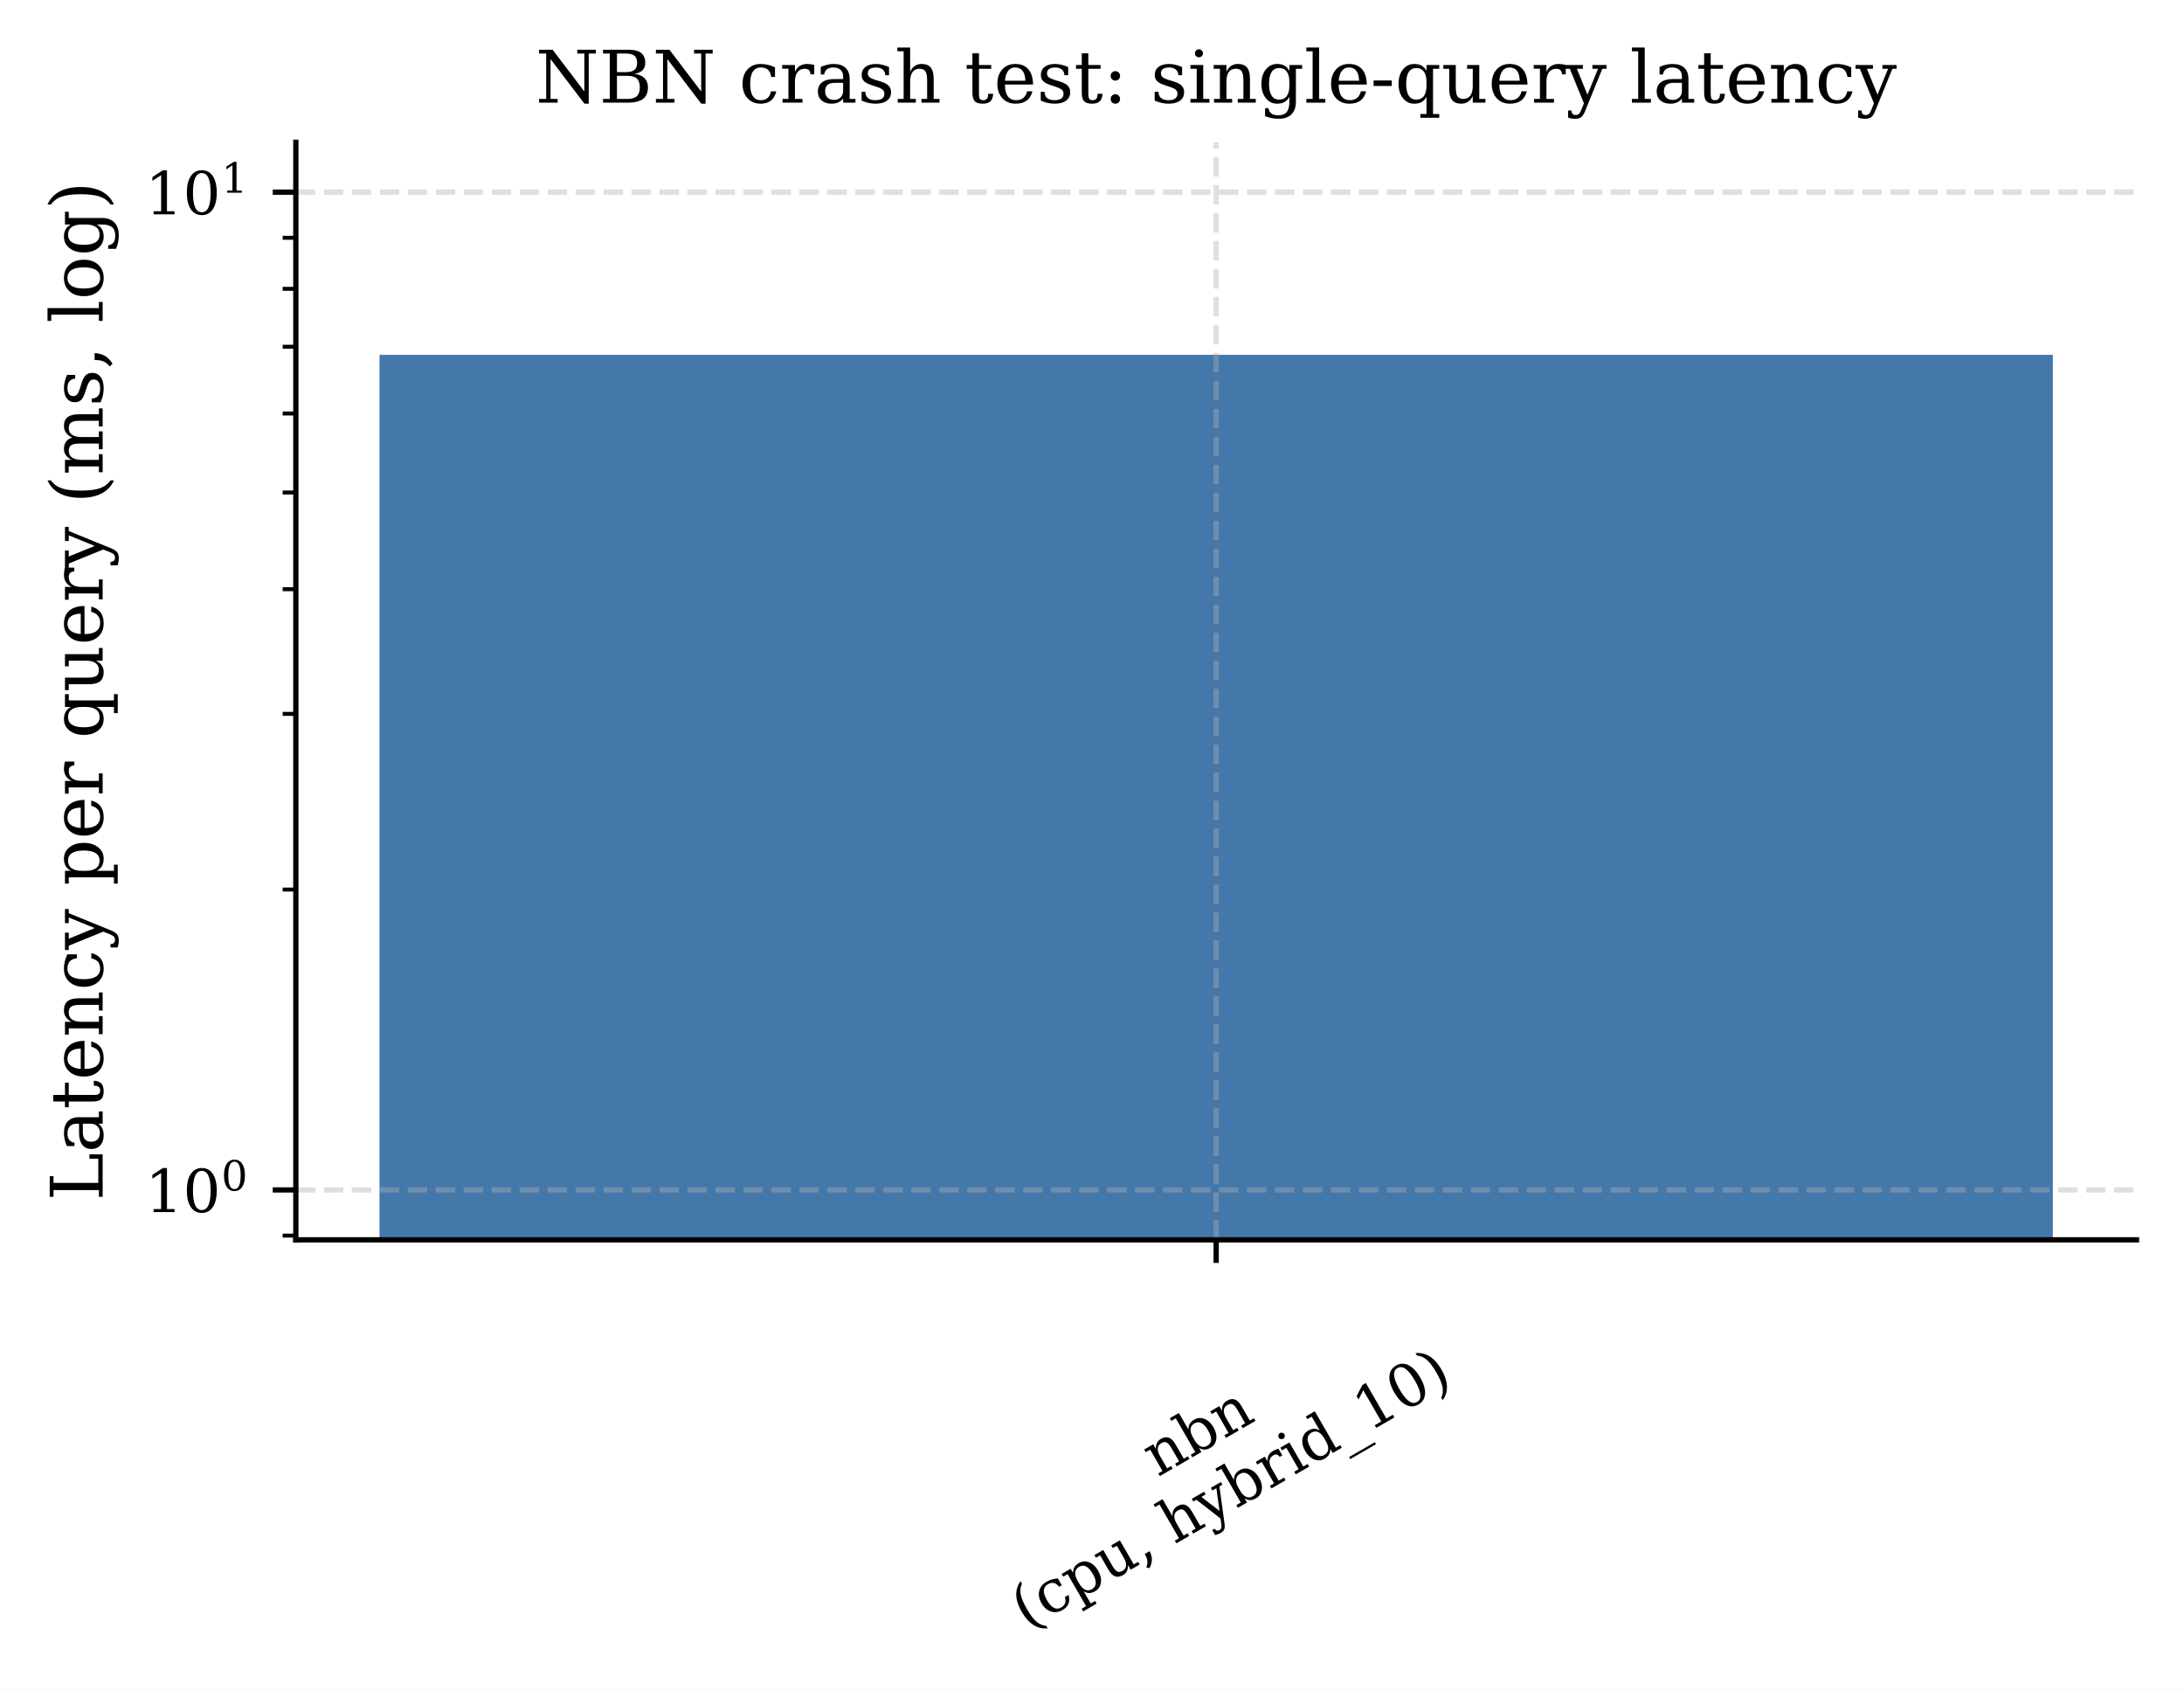
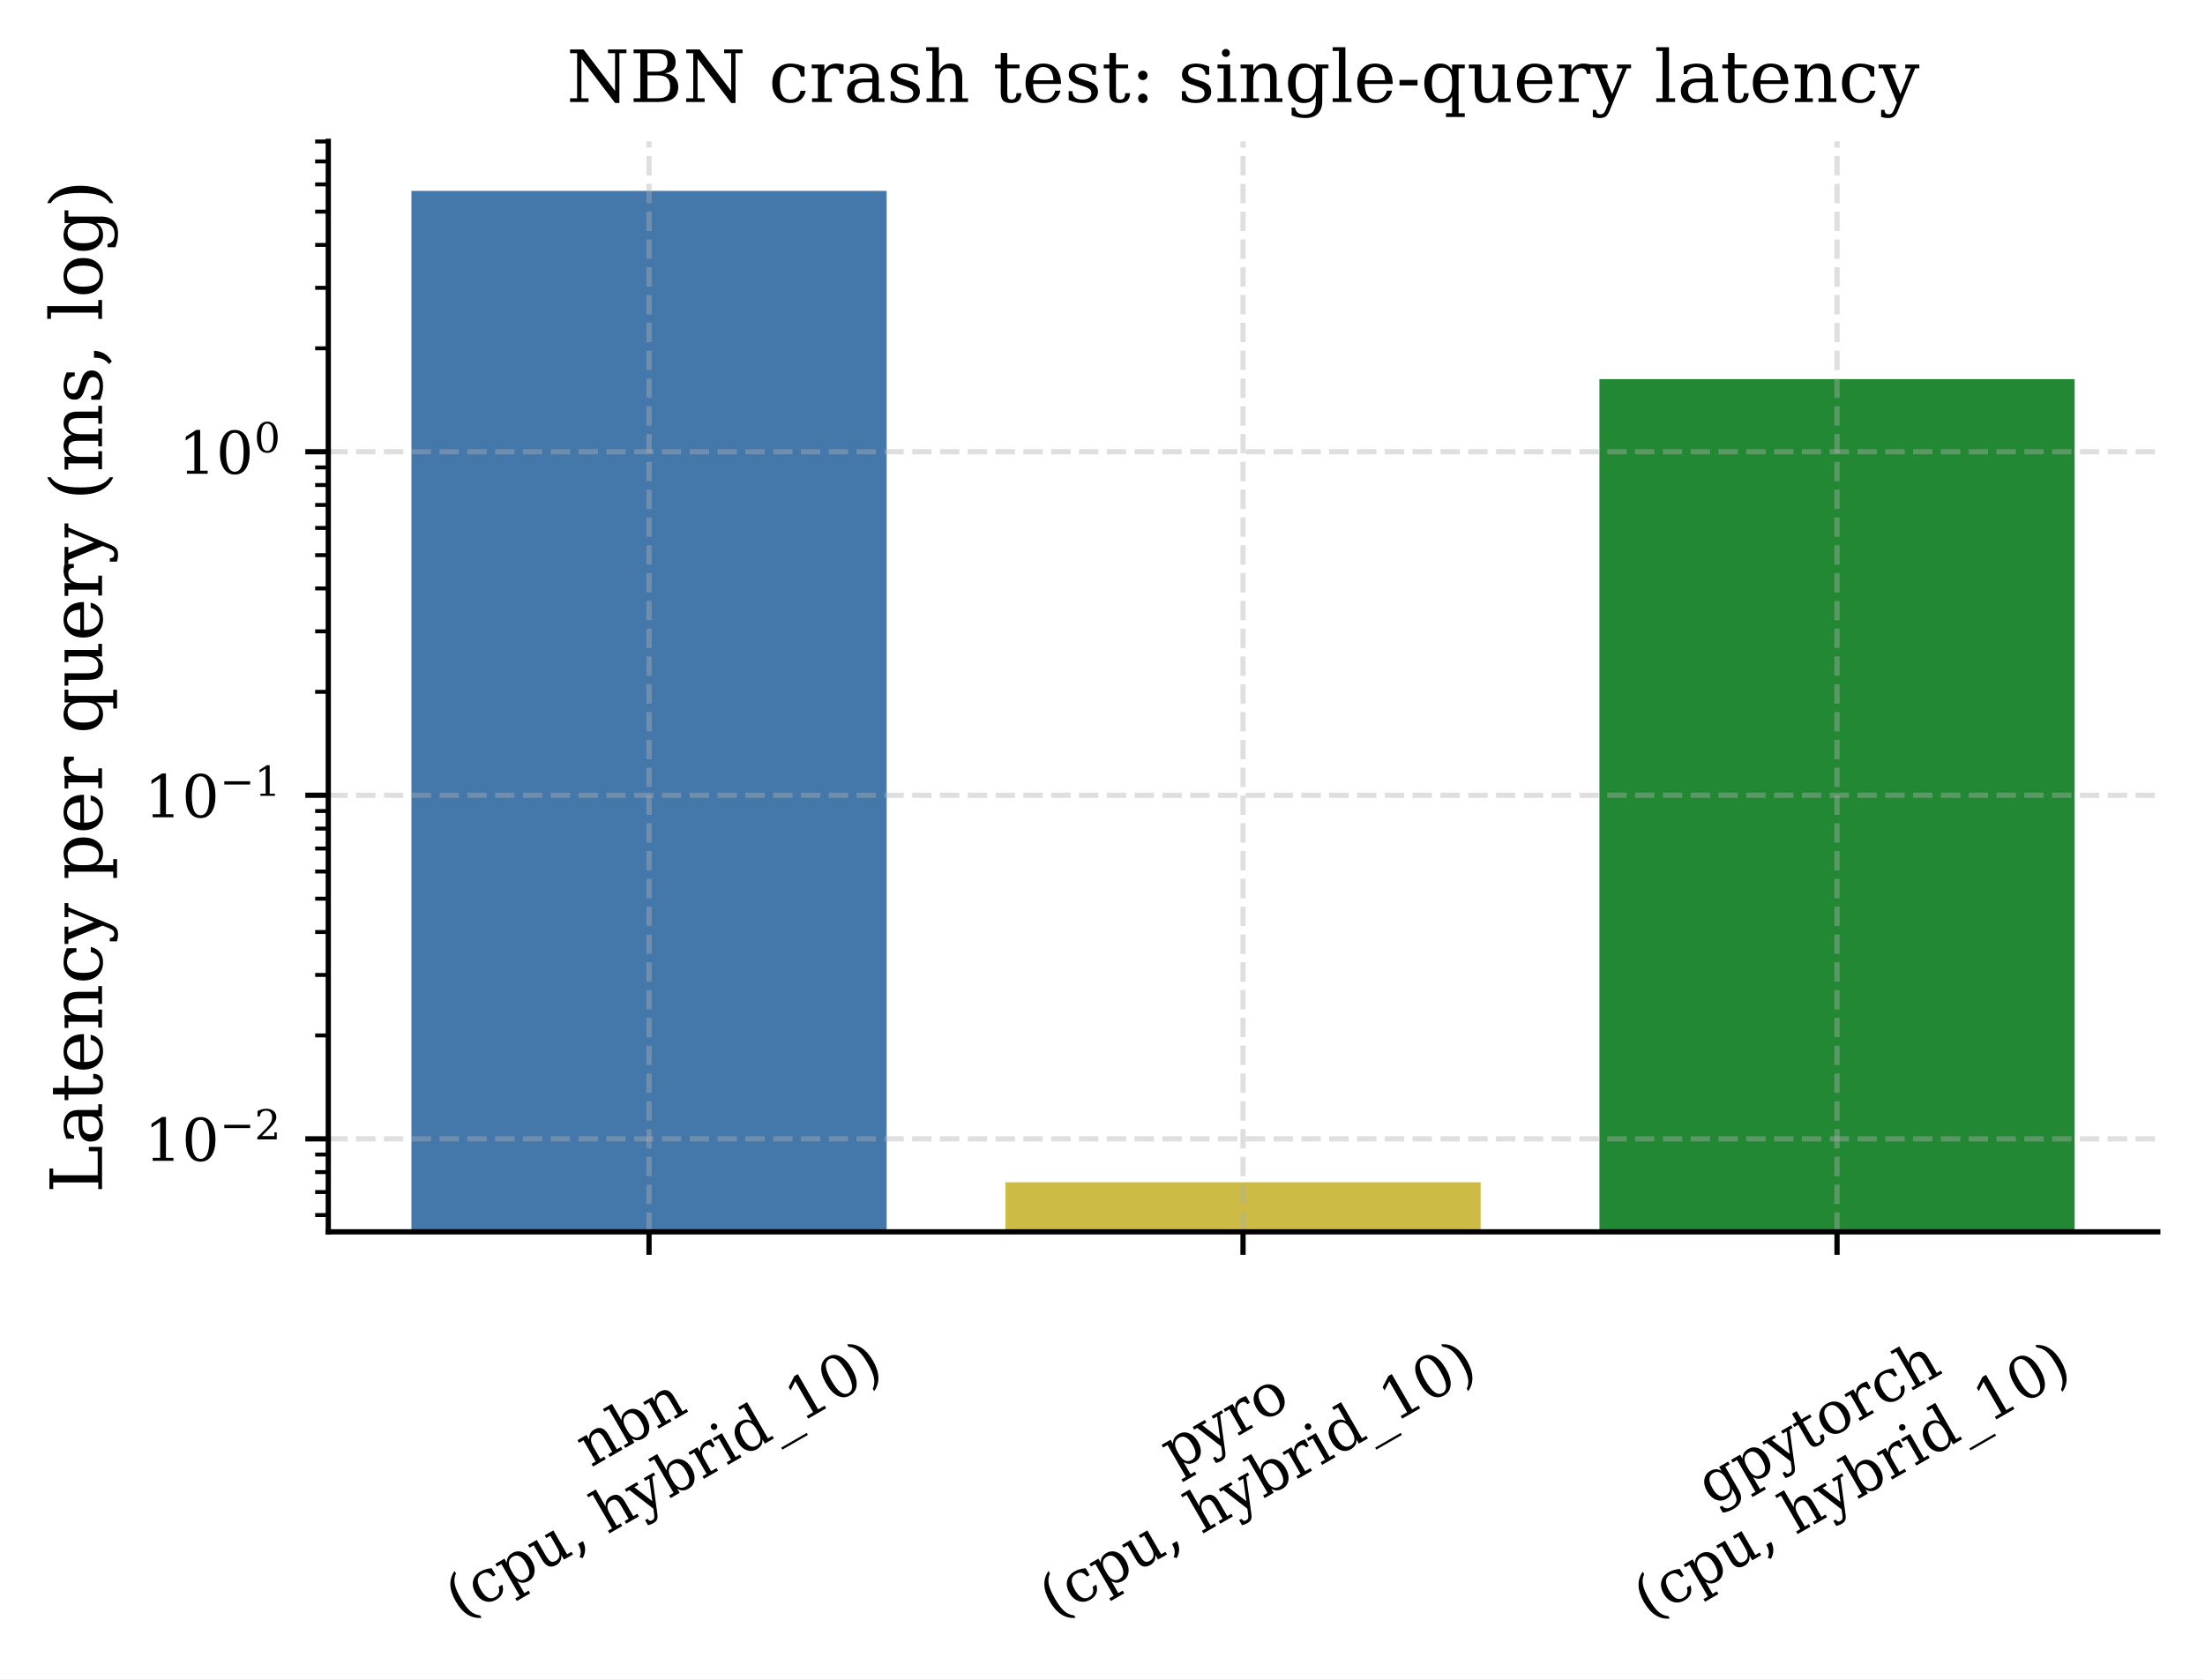
- <svg xmlns="http://www.w3.org/2000/svg" xmlns:xlink="http://www.w3.org/1999/xlink" width="331.042pt" height="256.006pt" viewBox="0 0 331.042 256.006" version="1.1">
+ <svg xmlns="http://www.w3.org/2000/svg" xmlns:xlink="http://www.w3.org/1999/xlink" width="336.262pt" height="256.116pt" viewBox="0 0 336.262 256.116" version="1.1">
  <defs>
    <style type="text/css">*{stroke-linejoin: round; stroke-linecap: butt}</style>
  </defs>
  <g id="figure_1">
    <g id="patch_1">
-       <path d="M 0 256.006  L 331.042 256.006  L 331.042 0  L 0 0  z " style="fill: #ffffff" />
+       <path d="M 0 256.116  L 336.262 256.116  L 336.262 0  L 0 0  z " style="fill: #ffffff" />
    </g>
    <g id="axes_1">
      <g id="patch_2">
-         <path d="M 44.842 187.878  L 323.842 187.878  L 323.842 21.558  L 44.842 21.558  z " style="fill: #ffffff" />
+         <path d="M 50.062 187.878  L 329.062 187.878  L 329.062 21.558  L 50.062 21.558  z " style="fill: #ffffff" />
      </g>
      <g id="patch_3">
-         <path d="M 57.524 151380.318  L 311.161 151380.318  L 311.161 53.772  L 57.524 53.772  z " clip-path="url(#pb1961d669a)" style="fill: #4477aa" />
+         <path d="M 62.744 52466.501  L 135.212 52466.501  L 135.212 29.118  L 62.744 29.118  z " clip-path="url(#pe070322a6a)" style="fill: #4477aa" />
+       </g>
+       <g id="patch_4">
+         <path d="M 153.329 52466.501  L 225.796 52466.501  L 225.796 180.318  L 153.329 180.318  z " clip-path="url(#pe070322a6a)" style="fill: #ccbb44" />
+       </g>
+       <g id="patch_5">
+         <path d="M 243.913 52466.501  L 316.381 52466.501  L 316.381 57.82  L 243.913 57.82  z " clip-path="url(#pe070322a6a)" style="fill: #228833" />
      </g>
      <g id="matplotlib.axis_1">
        <g id="xtick_1">
          <g id="line2d_1">
-             <path d="M 184.342 187.878  L 184.342 21.558  " clip-path="url(#pb1961d669a)" style="fill: none; stroke-dasharray: 2.96,1.28; stroke-dashoffset: 0; stroke: #b0b0b0; stroke-opacity: 0.4; stroke-width: 0.8" />
+             <path d="M 98.978 187.878  L 98.978 21.558  " clip-path="url(#pe070322a6a)" style="fill: none; stroke-dasharray: 2.96,1.28; stroke-dashoffset: 0; stroke: #b0b0b0; stroke-opacity: 0.4; stroke-width: 0.8" />
          </g>
          <g id="line2d_2">
            <defs>
-               <path id="m0e0bf773be" d="M 0 0  L 0 3.5  " style="stroke: #000000; stroke-width: 0.8" />
+               <path id="m908bd20963" d="M 0 0  L 0 3.5  " style="stroke: #000000; stroke-width: 0.8" />
            </defs>
            <g>
-               <use xlink:href="#m0e0bf773be" x="184.342" y="187.878" style="stroke: #000000; stroke-width: 0.8" />
+               <use xlink:href="#m908bd20963" x="98.978" y="187.878" style="stroke: #000000; stroke-width: 0.8" />
            </g>
          </g>
          <g id="text_1">
-             <g transform="translate(175.4872 223.859) rotate(-30) scale(0.09 -0.09)">
+             <g transform="translate(90.12283 223.859) rotate(-30) scale(0.09 -0.09)">
              <defs>
                <path id="DejaVuSerif-6e" d="M 263 0  L 263 331  L 781 331  L 781 2988  L 231 2988  L 231 3322  L 1356 3322  L 1356 2731  Q 1516 3069 1770 3241  Q 2025 3413 2363 3413  Q 2913 3413 3172 3097  Q 3431 2781 3431 2113  L 3431 331  L 3944 331  L 3944 0  L 2356 0  L 2356 331  L 2853 331  L 2853 1931  Q 2853 2541 2703 2767  Q 2553 2994 2175 2994  Q 1775 2994 1565 2701  Q 1356 2409 1356 1850  L 1356 331  L 1856 331  L 1856 0  L 263 0  z " transform="scale(0.015625)" />
                <path id="DejaVuSerif-62" d="M 738 331  L 738 4531  L 184 4531  L 184 4863  L 1313 4863  L 1313 2803  Q 1481 3116 1742 3264  Q 2003 3413 2388 3413  Q 3000 3413 3387 2928  Q 3775 2444 3775 1663  Q 3775 881 3387 395  Q 3000 -91 2388 -91  Q 2003 -91 1742 57  Q 1481 206 1313 519  L 1313 0  L 184 0  L 184 331  L 738 331  z M 1313 1497  Q 1313 897 1542 583  Q 1772 269 2209 269  Q 2650 269 2876 622  Q 3103 975 3103 1663  Q 3103 2353 2876 2703  Q 2650 3053 2209 3053  Q 1772 3053 1542 2737  Q 1313 2422 1313 1825  L 1313 1497  z " transform="scale(0.015625)" />
              </defs>
              <use xlink:href="#DejaVuSerif-6e" />
              <use xlink:href="#DejaVuSerif-62" transform="translate(64.4043 0)" />
              <use xlink:href="#DejaVuSerif-6e" transform="translate(128.418 0)" />
            </g>
-             <g transform="translate(155.6176 246.9678) rotate(-30) scale(0.09 -0.09)">
+             <g transform="translate(70.25319 246.9678) rotate(-30) scale(0.09 -0.09)">
              <defs>
                <path id="DejaVuSerif-28" d="M 2041 -997  Q 1281 -656 893 83  Q 506 822 506 1931  Q 506 3044 893 3783  Q 1281 4522 2041 4863  L 2041 4556  Q 1559 4225 1350 3623  Q 1141 3022 1141 1931  Q 1141 844 1350 242  Q 1559 -359 2041 -691  L 2041 -997  z " transform="scale(0.015625)" />
                <path id="DejaVuSerif-63" d="M 3291 997  Q 3169 466 2822 187  Q 2475 -91 1925 -91  Q 1200 -91 759 389  Q 319 869 319 1663  Q 319 2459 759 2936  Q 1200 3413 1925 3413  Q 2241 3413 2553 3339  Q 2866 3266 3181 3116  L 3181 2266  L 2847 2266  Q 2781 2703 2561 2903  Q 2341 3103 1931 3103  Q 1466 3103 1228 2742  Q 991 2381 991 1663  Q 991 944 1227 581  Q 1463 219 1931 219  Q 2303 219 2525 412  Q 2747 606 2828 997  L 3291 997  z " transform="scale(0.015625)" />
                <path id="DejaVuSerif-70" d="M 1313 1825  L 1313 1497  Q 1313 897 1542 583  Q 1772 269 2209 269  Q 2650 269 2876 622  Q 3103 975 3103 1663  Q 3103 2353 2876 2703  Q 2650 3053 2209 3053  Q 1772 3053 1542 2737  Q 1313 2422 1313 1825  z M 738 2988  L 184 2988  L 184 3322  L 1313 3322  L 1313 2803  Q 1481 3116 1742 3264  Q 2003 3413 2388 3413  Q 3000 3413 3387 2928  Q 3775 2444 3775 1663  Q 3775 881 3387 395  Q 3000 -91 2388 -91  Q 2003 -91 1742 57  Q 1481 206 1313 519  L 1313 -997  L 1856 -997  L 1856 -1331  L 184 -1331  L 184 -997  L 738 -997  L 738 2988  z " transform="scale(0.015625)" />
                <path id="DejaVuSerif-75" d="M 2266 3322  L 3341 3322  L 3341 331  L 3884 331  L 3884 0  L 2766 0  L 2766 588  Q 2606 256 2353 82  Q 2100 -91 1766 -91  Q 1213 -91 952 223  Q 691 538 691 1209  L 691 2988  L 172 2988  L 172 3322  L 1269 3322  L 1269 1388  Q 1269 781 1417 556  Q 1566 331 1947 331  Q 2347 331 2556 625  Q 2766 919 2766 1478  L 2766 2988  L 2266 2988  L 2266 3322  z " transform="scale(0.015625)" />
                <path id="DejaVuSerif-2c" d="M 231 -622  Q 525 -406 662 -114  Q 800 178 800 594  L 800 709  L 1416 709  Q 1391 175 1164 -208  Q 938 -591 481 -872  L 231 -622  z " transform="scale(0.015625)" />
                <path id="DejaVuSerif-20" transform="scale(0.015625)" />
                <path id="DejaVuSerif-68" d="M 263 0  L 263 331  L 781 331  L 781 4531  L 231 4531  L 231 4863  L 1356 4863  L 1356 2731  Q 1516 3069 1770 3241  Q 2025 3413 2363 3413  Q 2913 3413 3172 3097  Q 3431 2781 3431 2113  L 3431 331  L 3944 331  L 3944 0  L 2356 0  L 2356 331  L 2853 331  L 2853 1931  Q 2853 2541 2704 2764  Q 2556 2988 2175 2988  Q 1775 2988 1565 2697  Q 1356 2406 1356 1850  L 1356 331  L 1856 331  L 1856 0  L 263 0  z " transform="scale(0.015625)" />
                <path id="DejaVuSerif-79" d="M 1381 -609  L 1600 -56  L 359 2988  L -19 2988  L -19 3322  L 1509 3322  L 1509 2988  L 978 2988  L 1913 703  L 2847 2988  L 2350 2988  L 2350 3322  L 3597 3322  L 3597 2988  L 3225 2988  L 1703 -750  Q 1547 -1138 1356 -1280  Q 1166 -1422 819 -1422  Q 672 -1422 517 -1397  Q 363 -1372 206 -1325  L 206 -691  L 500 -691  Q 519 -903 608 -995  Q 697 -1088 884 -1088  Q 1056 -1088 1161 -992  Q 1266 -897 1381 -609  z " transform="scale(0.015625)" />
                <path id="DejaVuSerif-72" d="M 3059 3328  L 3059 2497  L 2728 2497  Q 2713 2744 2591 2866  Q 2469 2988 2234 2988  Q 1809 2988 1582 2694  Q 1356 2400 1356 1850  L 1356 331  L 2022 331  L 2022 0  L 263 0  L 263 331  L 781 331  L 781 2994  L 231 2994  L 231 3322  L 1356 3322  L 1356 2731  Q 1525 3078 1790 3245  Q 2056 3413 2438 3413  Q 2578 3413 2733 3391  Q 2888 3369 3059 3328  z " transform="scale(0.015625)" />
                <path id="DejaVuSerif-69" d="M 622 4353  Q 622 4497 726 4603  Q 831 4709 978 4709  Q 1122 4709 1226 4603  Q 1331 4497 1331 4353  Q 1331 4206 1228 4103  Q 1125 4000 978 4000  Q 831 4000 726 4103  Q 622 4206 622 4353  z M 1356 331  L 1900 331  L 1900 0  L 231 0  L 231 331  L 781 331  L 781 2988  L 231 2988  L 231 3322  L 1356 3322  L 1356 331  z " transform="scale(0.015625)" />
                <path id="DejaVuSerif-64" d="M 3359 331  L 3909 331  L 3909 0  L 2784 0  L 2784 519  Q 2616 206 2355 57  Q 2094 -91 1709 -91  Q 1097 -91 708 395  Q 319 881 319 1663  Q 319 2444 706 2928  Q 1094 3413 1709 3413  Q 2094 3413 2355 3264  Q 2616 3116 2784 2803  L 2784 4531  L 2241 4531  L 2241 4863  L 3359 4863  L 3359 331  z M 2784 1497  L 2784 1825  Q 2784 2422 2554 2737  Q 2325 3053 1888 3053  Q 1444 3053 1217 2703  Q 991 2353 991 1663  Q 991 975 1217 622  Q 1444 269 1888 269  Q 2325 269 2554 583  Q 2784 897 2784 1497  z " transform="scale(0.015625)" />
                <path id="DejaVuSerif-5f" d="M 3200 -1259  L 3200 -1509  L 0 -1509  L 0 -1259  L 3200 -1259  z " transform="scale(0.015625)" />
                <path id="DejaVuSerif-31" d="M 909 0  L 909 331  L 1722 331  L 1722 4213  L 781 3603  L 781 4013  L 1919 4750  L 2350 4750  L 2350 331  L 3163 331  L 3163 0  L 909 0  z " transform="scale(0.015625)" />
                <path id="DejaVuSerif-30" d="M 2034 219  Q 2513 219 2750 744  Q 2988 1269 2988 2328  Q 2988 3391 2750 3916  Q 2513 4441 2034 4441  Q 1556 4441 1318 3916  Q 1081 3391 1081 2328  Q 1081 1269 1318 744  Q 1556 219 2034 219  z M 2034 -91  Q 1275 -91 848 546  Q 422 1184 422 2328  Q 422 3475 848 4112  Q 1275 4750 2034 4750  Q 2797 4750 3222 4112  Q 3647 3475 3647 2328  Q 3647 1184 3222 546  Q 2797 -91 2034 -91  z " transform="scale(0.015625)" />
                <path id="DejaVuSerif-29" d="M 453 -997  L 453 -691  Q 934 -359 1145 242  Q 1356 844 1356 1931  Q 1356 3022 1145 3623  Q 934 4225 453 4556  L 453 4863  Q 1216 4522 1603 3783  Q 1991 3044 1991 1931  Q 1991 822 1603 83  Q 1216 -656 453 -997  z " transform="scale(0.015625)" />
              </defs>
              <use xlink:href="#DejaVuSerif-28" />
              <use xlink:href="#DejaVuSerif-63" transform="translate(39.01367 0)" />
              <use xlink:href="#DejaVuSerif-70" transform="translate(95.01953 0)" />
              <use xlink:href="#DejaVuSerif-75" transform="translate(159.0332 0)" />
              <use xlink:href="#DejaVuSerif-2c" transform="translate(223.4375 0)" />
              <use xlink:href="#DejaVuSerif-20" transform="translate(255.2246 0)" />
              <use xlink:href="#DejaVuSerif-68" transform="translate(287.0117 0)" />
              <use xlink:href="#DejaVuSerif-79" transform="translate(351.416 0)" />
              <use xlink:href="#DejaVuSerif-62" transform="translate(407.9102 0)" />
              <use xlink:href="#DejaVuSerif-72" transform="translate(471.9238 0)" />
              <use xlink:href="#DejaVuSerif-69" transform="translate(519.7266 0)" />
              <use xlink:href="#DejaVuSerif-64" transform="translate(551.709 0)" />
              <use xlink:href="#DejaVuSerif-5f" transform="translate(615.7227 0)" />
              <use xlink:href="#DejaVuSerif-31" transform="translate(665.7227 0)" />
              <use xlink:href="#DejaVuSerif-30" transform="translate(729.3457 0)" />
              <use xlink:href="#DejaVuSerif-29" transform="translate(792.9688 0)" />
            </g>
          </g>
        </g>
+         <g id="xtick_2">
+           <g id="line2d_3">
+             <path d="M 189.562 187.878  L 189.562 21.558  " clip-path="url(#pe070322a6a)" style="fill: none; stroke-dasharray: 2.96,1.28; stroke-dashoffset: 0; stroke: #b0b0b0; stroke-opacity: 0.4; stroke-width: 0.8" />
+           </g>
+           <g id="line2d_4">
+             <g>
+               <use xlink:href="#m908bd20963" x="189.562" y="187.878" style="stroke: #000000; stroke-width: 0.8" />
+             </g>
+           </g>
+           <g id="text_2">
+             <g transform="translate(179.2525 224.5511) rotate(-30) scale(0.09 -0.09)">
+               <defs>
+                 <path id="DejaVuSerif-6f" d="M 1925 219  Q 2388 219 2623 584  Q 2859 950 2859 1663  Q 2859 2375 2623 2739  Q 2388 3103 1925 3103  Q 1463 3103 1227 2739  Q 991 2375 991 1663  Q 991 950 1228 584  Q 1466 219 1925 219  z M 1925 -91  Q 1200 -91 759 389  Q 319 869 319 1663  Q 319 2456 758 2934  Q 1197 3413 1925 3413  Q 2653 3413 3092 2934  Q 3531 2456 3531 1663  Q 3531 869 3092 389  Q 2653 -91 1925 -91  z " transform="scale(0.015625)" />
+               </defs>
+               <use xlink:href="#DejaVuSerif-70" />
+               <use xlink:href="#DejaVuSerif-79" transform="translate(64.01367 0)" />
+               <use xlink:href="#DejaVuSerif-72" transform="translate(120.5078 0)" />
+               <use xlink:href="#DejaVuSerif-6f" transform="translate(168.3105 0)" />
+             </g>
+             <g transform="translate(160.8376 246.9678) rotate(-30) scale(0.09 -0.09)">
+               <use xlink:href="#DejaVuSerif-28" />
+               <use xlink:href="#DejaVuSerif-63" transform="translate(39.01367 0)" />
+               <use xlink:href="#DejaVuSerif-70" transform="translate(95.01953 0)" />
+               <use xlink:href="#DejaVuSerif-75" transform="translate(159.0332 0)" />
+               <use xlink:href="#DejaVuSerif-2c" transform="translate(223.4375 0)" />
+               <use xlink:href="#DejaVuSerif-20" transform="translate(255.2246 0)" />
+               <use xlink:href="#DejaVuSerif-68" transform="translate(287.0117 0)" />
+               <use xlink:href="#DejaVuSerif-79" transform="translate(351.416 0)" />
+               <use xlink:href="#DejaVuSerif-62" transform="translate(407.9102 0)" />
+               <use xlink:href="#DejaVuSerif-72" transform="translate(471.9238 0)" />
+               <use xlink:href="#DejaVuSerif-69" transform="translate(519.7266 0)" />
+               <use xlink:href="#DejaVuSerif-64" transform="translate(551.709 0)" />
+               <use xlink:href="#DejaVuSerif-5f" transform="translate(615.7227 0)" />
+               <use xlink:href="#DejaVuSerif-31" transform="translate(665.7227 0)" />
+               <use xlink:href="#DejaVuSerif-30" transform="translate(729.3457 0)" />
+               <use xlink:href="#DejaVuSerif-29" transform="translate(792.9688 0)" />
+             </g>
+           </g>
+         </g>
+         <g id="xtick_3">
+           <g id="line2d_5">
+             <path d="M 280.147 187.878  L 280.147 21.558  " clip-path="url(#pe070322a6a)" style="fill: none; stroke-dasharray: 2.96,1.28; stroke-dashoffset: 0; stroke: #b0b0b0; stroke-opacity: 0.4; stroke-width: 0.8" />
+           </g>
+           <g id="line2d_6">
+             <g>
+               <use xlink:href="#m908bd20963" x="280.147" y="187.878" style="stroke: #000000; stroke-width: 0.8" />
+             </g>
+           </g>
+           <g id="text_3">
+             <g transform="translate(261.1156 229.7156) rotate(-30) scale(0.09 -0.09)">
+               <defs>
+                 <path id="DejaVuSerif-67" d="M 3359 2988  L 3359 72  Q 3359 -644 2965 -1033  Q 2572 -1422 1844 -1422  Q 1516 -1422 1216 -1362  Q 916 -1303 641 -1184  L 641 -488  L 941 -488  Q 997 -813 1206 -963  Q 1416 -1113 1806 -1113  Q 2313 -1113 2548 -827  Q 2784 -541 2784 72  L 2784 519  Q 2616 206 2355 57  Q 2094 -91 1709 -91  Q 1097 -91 708 395  Q 319 881 319 1663  Q 319 2444 706 2928  Q 1094 3413 1709 3413  Q 2094 3413 2355 3264  Q 2616 3116 2784 2803  L 2784 3322  L 3909 3322  L 3909 2988  L 3359 2988  z M 2784 1825  Q 2784 2422 2554 2737  Q 2325 3053 1888 3053  Q 1444 3053 1217 2703  Q 991 2353 991 1663  Q 991 975 1217 622  Q 1444 269 1888 269  Q 2325 269 2554 583  Q 2784 897 2784 1497  L 2784 1825  z " transform="scale(0.015625)" />
+                 <path id="DejaVuSerif-74" d="M 691 2988  L 184 2988  L 184 3322  L 691 3322  L 691 4353  L 1269 4353  L 1269 3322  L 2350 3322  L 2350 2988  L 1269 2988  L 1269 878  Q 1269 456 1350 337  Q 1431 219 1650 219  Q 1875 219 1978 351  Q 2081 484 2088 781  L 2522 781  Q 2497 328 2275 118  Q 2053 -91 1600 -91  Q 1103 -91 897 129  Q 691 350 691 878  L 691 2988  z " transform="scale(0.015625)" />
+               </defs>
+               <use xlink:href="#DejaVuSerif-67" />
+               <use xlink:href="#DejaVuSerif-70" transform="translate(64.01367 0)" />
+               <use xlink:href="#DejaVuSerif-79" transform="translate(128.0273 0)" />
+               <use xlink:href="#DejaVuSerif-74" transform="translate(184.5215 0)" />
+               <use xlink:href="#DejaVuSerif-6f" transform="translate(224.707 0)" />
+               <use xlink:href="#DejaVuSerif-72" transform="translate(284.9121 0)" />
+               <use xlink:href="#DejaVuSerif-63" transform="translate(332.7148 0)" />
+               <use xlink:href="#DejaVuSerif-68" transform="translate(388.7207 0)" />
+             </g>
+             <g transform="translate(251.454 247.0786) rotate(-30) scale(0.09 -0.09)">
+               <use xlink:href="#DejaVuSerif-28" />
+               <use xlink:href="#DejaVuSerif-63" transform="translate(39.01367 0)" />
+               <use xlink:href="#DejaVuSerif-70" transform="translate(95.01953 0)" />
+               <use xlink:href="#DejaVuSerif-75" transform="translate(159.0332 0)" />
+               <use xlink:href="#DejaVuSerif-2c" transform="translate(223.4375 0)" />
+               <use xlink:href="#DejaVuSerif-20" transform="translate(255.2246 0)" />
+               <use xlink:href="#DejaVuSerif-68" transform="translate(287.0117 0)" />
+               <use xlink:href="#DejaVuSerif-79" transform="translate(351.416 0)" />
+               <use xlink:href="#DejaVuSerif-62" transform="translate(407.9102 0)" />
+               <use xlink:href="#DejaVuSerif-72" transform="translate(471.9238 0)" />
+               <use xlink:href="#DejaVuSerif-69" transform="translate(519.7266 0)" />
+               <use xlink:href="#DejaVuSerif-64" transform="translate(551.709 0)" />
+               <use xlink:href="#DejaVuSerif-5f" transform="translate(615.7227 0)" />
+               <use xlink:href="#DejaVuSerif-31" transform="translate(665.7227 0)" />
+               <use xlink:href="#DejaVuSerif-30" transform="translate(729.3457 0)" />
+               <use xlink:href="#DejaVuSerif-29" transform="translate(792.9688 0)" />
+             </g>
+           </g>
+         </g>
      </g>
      <g id="matplotlib.axis_2">
        <g id="ytick_1">
-           <g id="line2d_3">
-             <path d="M 44.842 180.318  L 323.842 180.318  " clip-path="url(#pb1961d669a)" style="fill: none; stroke-dasharray: 2.96,1.28; stroke-dashoffset: 0; stroke: #b0b0b0; stroke-opacity: 0.4; stroke-width: 0.8" />
-           </g>
-           <g id="line2d_4">
+           <g id="line2d_7">
+             <path d="M 50.062 173.693  L 329.062 173.693  " clip-path="url(#pe070322a6a)" style="fill: none; stroke-dasharray: 2.96,1.28; stroke-dashoffset: 0; stroke: #b0b0b0; stroke-opacity: 0.4; stroke-width: 0.8" />
+           </g>
+           <g id="line2d_8">
            <defs>
-               <path id="m562442232e" d="M 0 0  L -3.5 0  " style="stroke: #000000; stroke-width: 0.8" />
+               <path id="me8a4b95422" d="M 0 0  L -3.5 0  " style="stroke: #000000; stroke-width: 0.8" />
            </defs>
            <g>
-               <use xlink:href="#m562442232e" x="44.842" y="180.318" style="stroke: #000000; stroke-width: 0.8" />
-             </g>
-           </g>
-           <g id="text_2">
-             <g transform="translate(22.00234 183.7376) scale(0.09 -0.09)">
+               <use xlink:href="#me8a4b95422" x="50.062" y="173.693" style="stroke: #000000; stroke-width: 0.8" />
+             </g>
+           </g>
+           <g id="text_4">
+             <g transform="translate(22.00234 177.1121) scale(0.09 -0.09)">
+               <defs>
+                 <path id="DejaVuSerif-2212" d="M 678 2259  L 4684 2259  L 4684 1753  L 678 1753  L 678 2259  z " transform="scale(0.015625)" />
+                 <path id="DejaVuSerif-32" d="M 819 3553  L 469 3553  L 469 4384  Q 803 4563 1142 4656  Q 1481 4750 1806 4750  Q 2534 4750 2956 4397  Q 3378 4044 3378 3438  Q 3378 2753 2422 1800  Q 2347 1728 2309 1691  L 1131 513  L 3078 513  L 3078 1088  L 3444 1088  L 3444 0  L 434 0  L 434 341  L 1850 1753  Q 2319 2222 2519 2614  Q 2719 3006 2719 3438  Q 2719 3909 2473 4175  Q 2228 4441 1797 4441  Q 1350 4441 1106 4219  Q 863 3997 819 3553  z " transform="scale(0.015625)" />
+               </defs>
+               <use xlink:href="#DejaVuSerif-31" transform="translate(0 0.7125)" />
+               <use xlink:href="#DejaVuSerif-30" transform="translate(63.62305 0.7125)" />
+               <use xlink:href="#DejaVuSerif-2212" transform="translate(128.1545 37.04688) scale(0.7)" />
+               <use xlink:href="#DejaVuSerif-32" transform="translate(186.8068 37.04688) scale(0.7)" />
+             </g>
+           </g>
+         </g>
+         <g id="ytick_2">
+           <g id="line2d_9">
+             <path d="M 50.062 121.295  L 329.062 121.295  " clip-path="url(#pe070322a6a)" style="fill: none; stroke-dasharray: 2.96,1.28; stroke-dashoffset: 0; stroke: #b0b0b0; stroke-opacity: 0.4; stroke-width: 0.8" />
+           </g>
+           <g id="line2d_10">
+             <g>
+               <use xlink:href="#me8a4b95422" x="50.062" y="121.295" style="stroke: #000000; stroke-width: 0.8" />
+             </g>
+           </g>
+           <g id="text_5">
+             <g transform="translate(22.00234 124.7145) scale(0.09 -0.09)">
+               <use xlink:href="#DejaVuSerif-31" transform="translate(0 0.7125)" />
+               <use xlink:href="#DejaVuSerif-30" transform="translate(63.62305 0.7125)" />
+               <use xlink:href="#DejaVuSerif-2212" transform="translate(128.1545 37.04688) scale(0.7)" />
+               <use xlink:href="#DejaVuSerif-31" transform="translate(186.8068 37.04688) scale(0.7)" />
+             </g>
+           </g>
+         </g>
+         <g id="ytick_3">
+           <g id="line2d_11">
+             <path d="M 50.062 68.898  L 329.062 68.898  " clip-path="url(#pe070322a6a)" style="fill: none; stroke-dasharray: 2.96,1.28; stroke-dashoffset: 0; stroke: #b0b0b0; stroke-opacity: 0.4; stroke-width: 0.8" />
+           </g>
+           <g id="line2d_12">
+             <g>
+               <use xlink:href="#me8a4b95422" x="50.062" y="68.898" style="stroke: #000000; stroke-width: 0.8" />
+             </g>
+           </g>
+           <g id="text_6">
+             <g transform="translate(27.22234 72.31686) scale(0.09 -0.09)">
              <use xlink:href="#DejaVuSerif-31" transform="translate(0 0.7125)" />
              <use xlink:href="#DejaVuSerif-30" transform="translate(63.62305 0.7125)" />
              <use xlink:href="#DejaVuSerif-30" transform="translate(128.1545 37.04688) scale(0.7)" />
            </g>
          </g>
        </g>
-         <g id="ytick_2">
-           <g id="line2d_5">
-             <path d="M 44.842 29.118  L 323.842 29.118  " clip-path="url(#pb1961d669a)" style="fill: none; stroke-dasharray: 2.96,1.28; stroke-dashoffset: 0; stroke: #b0b0b0; stroke-opacity: 0.4; stroke-width: 0.8" />
-           </g>
-           <g id="line2d_6">
-             <g>
-               <use xlink:href="#m562442232e" x="44.842" y="29.118" style="stroke: #000000; stroke-width: 0.8" />
-             </g>
-           </g>
-           <g id="text_3">
-             <g transform="translate(22.00234 32.53758) scale(0.09 -0.09)">
-               <use xlink:href="#DejaVuSerif-31" transform="translate(0 0.7125)" />
-               <use xlink:href="#DejaVuSerif-30" transform="translate(63.62305 0.7125)" />
-               <use xlink:href="#DejaVuSerif-31" transform="translate(128.1545 37.04688) scale(0.7)" />
-             </g>
-           </g>
-         </g>
-         <g id="ytick_3">
-           <g id="line2d_7">
+         <g id="ytick_4">
+           <g id="line2d_13">
            <defs>
-               <path id="m556500d77e" d="M 0 0  L -2 0  " style="stroke: #000000; stroke-width: 0.6" />
+               <path id="m1e35a7b737" d="M 0 0  L -2 0  " style="stroke: #000000; stroke-width: 0.6" />
            </defs>
            <g>
-               <use xlink:href="#m556500d77e" x="44.842" y="187.237" style="stroke: #000000; stroke-width: 0.6" />
-             </g>
-           </g>
-         </g>
-         <g id="ytick_4">
-           <g id="line2d_8">
-             <g>
-               <use xlink:href="#m556500d77e" x="44.842" y="134.803" style="stroke: #000000; stroke-width: 0.6" />
+               <use xlink:href="#m1e35a7b737" x="50.062" y="185.317" style="stroke: #000000; stroke-width: 0.6" />
            </g>
          </g>
        </g>
        <g id="ytick_5">
-           <g id="line2d_9">
-             <g>
-               <use xlink:href="#m556500d77e" x="44.842" y="108.178" style="stroke: #000000; stroke-width: 0.6" />
+           <g id="line2d_14">
+             <g>
+               <use xlink:href="#m1e35a7b737" x="50.062" y="181.809" style="stroke: #000000; stroke-width: 0.6" />
            </g>
          </g>
        </g>
        <g id="ytick_6">
-           <g id="line2d_10">
-             <g>
-               <use xlink:href="#m556500d77e" x="44.842" y="89.287" style="stroke: #000000; stroke-width: 0.6" />
+           <g id="line2d_15">
+             <g>
+               <use xlink:href="#m1e35a7b737" x="50.062" y="178.771" style="stroke: #000000; stroke-width: 0.6" />
            </g>
          </g>
        </g>
        <g id="ytick_7">
-           <g id="line2d_11">
-             <g>
-               <use xlink:href="#m556500d77e" x="44.842" y="74.634" style="stroke: #000000; stroke-width: 0.6" />
+           <g id="line2d_16">
+             <g>
+               <use xlink:href="#m1e35a7b737" x="50.062" y="176.09" style="stroke: #000000; stroke-width: 0.6" />
            </g>
          </g>
        </g>
        <g id="ytick_8">
-           <g id="line2d_12">
-             <g>
-               <use xlink:href="#m556500d77e" x="44.842" y="62.662" style="stroke: #000000; stroke-width: 0.6" />
+           <g id="line2d_17">
+             <g>
+               <use xlink:href="#m1e35a7b737" x="50.062" y="157.92" style="stroke: #000000; stroke-width: 0.6" />
            </g>
          </g>
        </g>
        <g id="ytick_9">
-           <g id="line2d_13">
-             <g>
-               <use xlink:href="#m556500d77e" x="44.842" y="52.539" style="stroke: #000000; stroke-width: 0.6" />
+           <g id="line2d_18">
+             <g>
+               <use xlink:href="#m1e35a7b737" x="50.062" y="148.693" style="stroke: #000000; stroke-width: 0.6" />
            </g>
          </g>
        </g>
        <g id="ytick_10">
-           <g id="line2d_14">
-             <g>
-               <use xlink:href="#m556500d77e" x="44.842" y="43.771" style="stroke: #000000; stroke-width: 0.6" />
+           <g id="line2d_19">
+             <g>
+               <use xlink:href="#m1e35a7b737" x="50.062" y="142.146" style="stroke: #000000; stroke-width: 0.6" />
            </g>
          </g>
        </g>
        <g id="ytick_11">
-           <g id="line2d_15">
-             <g>
-               <use xlink:href="#m556500d77e" x="44.842" y="36.037" style="stroke: #000000; stroke-width: 0.6" />
-             </g>
-           </g>
-         </g>
-         <g id="text_4">
+           <g id="line2d_20">
+             <g>
+               <use xlink:href="#m1e35a7b737" x="50.062" y="137.068" style="stroke: #000000; stroke-width: 0.6" />
+             </g>
+           </g>
+         </g>
+         <g id="ytick_12">
+           <g id="line2d_21">
+             <g>
+               <use xlink:href="#m1e35a7b737" x="50.062" y="132.92" style="stroke: #000000; stroke-width: 0.6" />
+             </g>
+           </g>
+         </g>
+         <g id="ytick_13">
+           <g id="line2d_22">
+             <g>
+               <use xlink:href="#m1e35a7b737" x="50.062" y="129.412" style="stroke: #000000; stroke-width: 0.6" />
+             </g>
+           </g>
+         </g>
+         <g id="ytick_14">
+           <g id="line2d_23">
+             <g>
+               <use xlink:href="#m1e35a7b737" x="50.062" y="126.373" style="stroke: #000000; stroke-width: 0.6" />
+             </g>
+           </g>
+         </g>
+         <g id="ytick_15">
+           <g id="line2d_24">
+             <g>
+               <use xlink:href="#m1e35a7b737" x="50.062" y="123.693" style="stroke: #000000; stroke-width: 0.6" />
+             </g>
+           </g>
+         </g>
+         <g id="ytick_16">
+           <g id="line2d_25">
+             <g>
+               <use xlink:href="#m1e35a7b737" x="50.062" y="105.522" style="stroke: #000000; stroke-width: 0.6" />
+             </g>
+           </g>
+         </g>
+         <g id="ytick_17">
+           <g id="line2d_26">
+             <g>
+               <use xlink:href="#m1e35a7b737" x="50.062" y="96.295" style="stroke: #000000; stroke-width: 0.6" />
+             </g>
+           </g>
+         </g>
+         <g id="ytick_18">
+           <g id="line2d_27">
+             <g>
+               <use xlink:href="#m1e35a7b737" x="50.062" y="89.749" style="stroke: #000000; stroke-width: 0.6" />
+             </g>
+           </g>
+         </g>
+         <g id="ytick_19">
+           <g id="line2d_28">
+             <g>
+               <use xlink:href="#m1e35a7b737" x="50.062" y="84.671" style="stroke: #000000; stroke-width: 0.6" />
+             </g>
+           </g>
+         </g>
+         <g id="ytick_20">
+           <g id="line2d_29">
+             <g>
+               <use xlink:href="#m1e35a7b737" x="50.062" y="80.522" style="stroke: #000000; stroke-width: 0.6" />
+             </g>
+           </g>
+         </g>
+         <g id="ytick_21">
+           <g id="line2d_30">
+             <g>
+               <use xlink:href="#m1e35a7b737" x="50.062" y="77.014" style="stroke: #000000; stroke-width: 0.6" />
+             </g>
+           </g>
+         </g>
+         <g id="ytick_22">
+           <g id="line2d_31">
+             <g>
+               <use xlink:href="#m1e35a7b737" x="50.062" y="73.975" style="stroke: #000000; stroke-width: 0.6" />
+             </g>
+           </g>
+         </g>
+         <g id="ytick_23">
+           <g id="line2d_32">
+             <g>
+               <use xlink:href="#m1e35a7b737" x="50.062" y="71.295" style="stroke: #000000; stroke-width: 0.6" />
+             </g>
+           </g>
+         </g>
+         <g id="ytick_24">
+           <g id="line2d_33">
+             <g>
+               <use xlink:href="#m1e35a7b737" x="50.062" y="53.124" style="stroke: #000000; stroke-width: 0.6" />
+             </g>
+           </g>
+         </g>
+         <g id="ytick_25">
+           <g id="line2d_34">
+             <g>
+               <use xlink:href="#m1e35a7b737" x="50.062" y="43.898" style="stroke: #000000; stroke-width: 0.6" />
+             </g>
+           </g>
+         </g>
+         <g id="ytick_26">
+           <g id="line2d_35">
+             <g>
+               <use xlink:href="#m1e35a7b737" x="50.062" y="37.351" style="stroke: #000000; stroke-width: 0.6" />
+             </g>
+           </g>
+         </g>
+         <g id="ytick_27">
+           <g id="line2d_36">
+             <g>
+               <use xlink:href="#m1e35a7b737" x="50.062" y="32.273" style="stroke: #000000; stroke-width: 0.6" />
+             </g>
+           </g>
+         </g>
+         <g id="ytick_28">
+           <g id="line2d_37">
+             <g>
+               <use xlink:href="#m1e35a7b737" x="50.062" y="28.124" style="stroke: #000000; stroke-width: 0.6" />
+             </g>
+           </g>
+         </g>
+         <g id="ytick_29">
+           <g id="line2d_38">
+             <g>
+               <use xlink:href="#m1e35a7b737" x="50.062" y="24.616" style="stroke: #000000; stroke-width: 0.6" />
+             </g>
+           </g>
+         </g>
+         <g id="ytick_30">
+           <g id="line2d_39">
+             <g>
+               <use xlink:href="#m1e35a7b737" x="50.062" y="21.578" style="stroke: #000000; stroke-width: 0.6" />
+             </g>
+           </g>
+         </g>
+         <g id="text_7">
          <g transform="translate(15.55828 181.9658) rotate(-90) scale(0.11 -0.11)">
            <defs>
              <path id="DejaVuSerif-4c" d="M 353 0  L 353 331  L 947 331  L 947 4331  L 353 4331  L 353 4666  L 2175 4666  L 2175 4331  L 1581 4331  L 1581 384  L 3713 384  L 3713 1166  L 4097 1166  L 4097 0  L 353 0  z " transform="scale(0.015625)" />
              <path id="DejaVuSerif-61" d="M 2547 1044  L 2547 1747  L 1806 1747  Q 1378 1747 1168 1562  Q 959 1378 959 997  Q 959 650 1171 447  Q 1384 244 1747 244  Q 2106 244 2326 466  Q 2547 688 2547 1044  z M 3122 2075  L 3122 331  L 3634 331  L 3634 0  L 2547 0  L 2547 359  Q 2356 128 2106 18  Q 1856 -91 1522 -91  Q 969 -91 644 203  Q 319 497 319 997  Q 319 1513 691 1797  Q 1063 2081 1741 2081  L 2547 2081  L 2547 2309  Q 2547 2688 2317 2895  Q 2088 3103 1672 3103  Q 1328 3103 1125 2947  Q 922 2791 872 2484  L 575 2484  L 575 3156  Q 875 3284 1158 3348  Q 1441 3413 1709 3413  Q 2400 3413 2761 3070  Q 3122 2728 3122 2075  z " transform="scale(0.015625)" />
-               <path id="DejaVuSerif-74" d="M 691 2988  L 184 2988  L 184 3322  L 691 3322  L 691 4353  L 1269 4353  L 1269 3322  L 2350 3322  L 2350 2988  L 1269 2988  L 1269 878  Q 1269 456 1350 337  Q 1431 219 1650 219  Q 1875 219 1978 351  Q 2081 484 2088 781  L 2522 781  Q 2497 328 2275 118  Q 2053 -91 1600 -91  Q 1103 -91 897 129  Q 691 350 691 878  L 691 2988  z " transform="scale(0.015625)" />
              <path id="DejaVuSerif-65" d="M 3469 1600  L 991 1600  L 991 1575  Q 991 903 1244 561  Q 1497 219 1991 219  Q 2369 219 2611 417  Q 2853 616 2950 1006  L 3413 1006  Q 3275 459 2904 184  Q 2534 -91 1931 -91  Q 1203 -91 761 389  Q 319 869 319 1663  Q 319 2450 753 2931  Q 1188 3413 1894 3413  Q 2647 3413 3050 2948  Q 3453 2484 3469 1600  z M 2791 1931  Q 2772 2513 2545 2808  Q 2319 3103 1894 3103  Q 1497 3103 1269 2806  Q 1041 2509 991 1931  L 2791 1931  z " transform="scale(0.015625)" />
              <path id="DejaVuSerif-71" d="M 3359 2988  L 3359 -997  L 3909 -997  L 3909 -1331  L 2241 -1331  L 2241 -997  L 2784 -997  L 2784 519  Q 2616 206 2355 57  Q 2094 -91 1709 -91  Q 1097 -91 708 395  Q 319 881 319 1663  Q 319 2444 706 2928  Q 1094 3413 1709 3413  Q 2094 3413 2355 3264  Q 2616 3116 2784 2803  L 2784 3322  L 3909 3322  L 3909 2988  L 3359 2988  z M 2784 1825  Q 2784 2422 2554 2737  Q 2325 3053 1888 3053  Q 1444 3053 1217 2703  Q 991 2353 991 1663  Q 991 975 1217 622  Q 1444 269 1888 269  Q 2325 269 2554 583  Q 2784 897 2784 1497  L 2784 1825  z " transform="scale(0.015625)" />
              <path id="DejaVuSerif-6d" d="M 3316 2675  Q 3481 3041 3739 3227  Q 3997 3413 4341 3413  Q 4863 3413 5119 3089  Q 5375 2766 5375 2113  L 5375 331  L 5894 331  L 5894 0  L 4300 0  L 4300 331  L 4800 331  L 4800 2047  Q 4800 2556 4650 2772  Q 4500 2988 4153 2988  Q 3769 2988 3567 2697  Q 3366 2406 3366 1850  L 3366 331  L 3866 331  L 3866 0  L 2291 0  L 2291 331  L 2791 331  L 2791 2069  Q 2791 2566 2641 2777  Q 2491 2988 2144 2988  Q 1759 2988 1557 2697  Q 1356 2406 1356 1850  L 1356 331  L 1856 331  L 1856 0  L 263 0  L 263 331  L 781 331  L 781 2994  L 231 2994  L 231 3322  L 1356 3322  L 1356 2731  Q 1516 3063 1762 3238  Q 2009 3413 2322 3413  Q 2709 3413 2968 3220  Q 3228 3028 3316 2675  z " transform="scale(0.015625)" />
              <path id="DejaVuSerif-73" d="M 359 184  L 359 959  L 691 959  Q 703 588 923 403  Q 1144 219 1575 219  Q 1963 219 2166 364  Q 2369 509 2369 788  Q 2369 1006 2220 1140  Q 2072 1275 1594 1428  L 1178 1569  Q 750 1706 558 1912  Q 366 2119 366 2438  Q 366 2894 700 3153  Q 1034 3413 1625 3413  Q 1888 3413 2178 3344  Q 2469 3275 2778 3144  L 2778 2419  L 2447 2419  Q 2434 2741 2221 2922  Q 2009 3103 1644 3103  Q 1281 3103 1095 2975  Q 909 2847 909 2591  Q 909 2381 1050 2254  Q 1191 2128 1613 1997  L 2069 1856  Q 2541 1709 2748 1489  Q 2956 1269 2956 922  Q 2956 450 2595 179  Q 2234 -91 1600 -91  Q 1278 -91 972 -22  Q 666 47 359 184  z " transform="scale(0.015625)" />
              <path id="DejaVuSerif-6c" d="M 1313 331  L 1856 331  L 1856 0  L 184 0  L 184 331  L 738 331  L 738 4531  L 184 4531  L 184 4863  L 1313 4863  L 1313 331  z " transform="scale(0.015625)" />
-               <path id="DejaVuSerif-6f" d="M 1925 219  Q 2388 219 2623 584  Q 2859 950 2859 1663  Q 2859 2375 2623 2739  Q 2388 3103 1925 3103  Q 1463 3103 1227 2739  Q 991 2375 991 1663  Q 991 950 1228 584  Q 1466 219 1925 219  z M 1925 -91  Q 1200 -91 759 389  Q 319 869 319 1663  Q 319 2456 758 2934  Q 1197 3413 1925 3413  Q 2653 3413 3092 2934  Q 3531 2456 3531 1663  Q 3531 869 3092 389  Q 2653 -91 1925 -91  z " transform="scale(0.015625)" />
-               <path id="DejaVuSerif-67" d="M 3359 2988  L 3359 72  Q 3359 -644 2965 -1033  Q 2572 -1422 1844 -1422  Q 1516 -1422 1216 -1362  Q 916 -1303 641 -1184  L 641 -488  L 941 -488  Q 997 -813 1206 -963  Q 1416 -1113 1806 -1113  Q 2313 -1113 2548 -827  Q 2784 -541 2784 72  L 2784 519  Q 2616 206 2355 57  Q 2094 -91 1709 -91  Q 1097 -91 708 395  Q 319 881 319 1663  Q 319 2444 706 2928  Q 1094 3413 1709 3413  Q 2094 3413 2355 3264  Q 2616 3116 2784 2803  L 2784 3322  L 3909 3322  L 3909 2988  L 3359 2988  z M 2784 1825  Q 2784 2422 2554 2737  Q 2325 3053 1888 3053  Q 1444 3053 1217 2703  Q 991 2353 991 1663  Q 991 975 1217 622  Q 1444 269 1888 269  Q 2325 269 2554 583  Q 2784 897 2784 1497  L 2784 1825  z " transform="scale(0.015625)" />
            </defs>
            <use xlink:href="#DejaVuSerif-4c" />
            <use xlink:href="#DejaVuSerif-61" transform="translate(66.40625 0)" />
            <use xlink:href="#DejaVuSerif-74" transform="translate(126.0254 0)" />
            <use xlink:href="#DejaVuSerif-65" transform="translate(166.2109 0)" />
            <use xlink:href="#DejaVuSerif-6e" transform="translate(225.3906 0)" />
            <use xlink:href="#DejaVuSerif-63" transform="translate(289.7949 0)" />
            <use xlink:href="#DejaVuSerif-79" transform="translate(345.8008 0)" />
            <use xlink:href="#DejaVuSerif-20" transform="translate(402.2949 0)" />
            <use xlink:href="#DejaVuSerif-70" transform="translate(434.082 0)" />
            <use xlink:href="#DejaVuSerif-65" transform="translate(498.0957 0)" />
            <use xlink:href="#DejaVuSerif-72" transform="translate(557.2754 0)" />
            <use xlink:href="#DejaVuSerif-20" transform="translate(605.0781 0)" />
            <use xlink:href="#DejaVuSerif-71" transform="translate(636.8652 0)" />
            <use xlink:href="#DejaVuSerif-75" transform="translate(700.8789 0)" />
            <use xlink:href="#DejaVuSerif-65" transform="translate(765.2832 0)" />
            <use xlink:href="#DejaVuSerif-72" transform="translate(824.4629 0)" />
            <use xlink:href="#DejaVuSerif-79" transform="translate(872.2656 0)" />
            <use xlink:href="#DejaVuSerif-20" transform="translate(928.7598 0)" />
            <use xlink:href="#DejaVuSerif-28" transform="translate(960.5469 0)" />
            <use xlink:href="#DejaVuSerif-6d" transform="translate(999.5605 0)" />
            <use xlink:href="#DejaVuSerif-73" transform="translate(1094.385 0)" />
            <use xlink:href="#DejaVuSerif-2c" transform="translate(1145.703 0)" />
            <use xlink:href="#DejaVuSerif-20" transform="translate(1177.49 0)" />
            <use xlink:href="#DejaVuSerif-6c" transform="translate(1209.277 0)" />
            <use xlink:href="#DejaVuSerif-6f" transform="translate(1241.26 0)" />
            <use xlink:href="#DejaVuSerif-67" transform="translate(1301.465 0)" />
            <use xlink:href="#DejaVuSerif-29" transform="translate(1365.479 0)" />
          </g>
        </g>
      </g>
-       <g id="patch_4">
-         <path d="M 44.842 187.878  L 44.842 21.558  " style="fill: none; stroke: #000000; stroke-width: 0.8; stroke-linejoin: miter; stroke-linecap: square" />
-       </g>
-       <g id="patch_5">
-         <path d="M 44.842 187.878  L 323.842 187.878  " style="fill: none; stroke: #000000; stroke-width: 0.8; stroke-linejoin: miter; stroke-linecap: square" />
-       </g>
-       <g id="text_5">
-         <g transform="translate(81.17352 15.55828) scale(0.11 -0.11)">
+       <g id="patch_6">
+         <path d="M 50.062 187.878  L 50.062 21.558  " style="fill: none; stroke: #000000; stroke-width: 0.8; stroke-linejoin: miter; stroke-linecap: square" />
+       </g>
+       <g id="patch_7">
+         <path d="M 50.062 187.878  L 329.062 187.878  " style="fill: none; stroke: #000000; stroke-width: 0.8; stroke-linejoin: miter; stroke-linecap: square" />
+       </g>
+       <g id="text_8">
+         <g transform="translate(86.39352 15.55828) scale(0.11 -0.11)">
          <defs>
            <path id="DejaVuSerif-4e" d="M 313 0  L 313 331  L 941 331  L 941 4331  L 313 4331  L 313 4666  L 1509 4666  L 4306 984  L 4306 4331  L 3681 4331  L 3681 4666  L 5319 4666  L 5319 4331  L 4691 4331  L 4691 -91  L 4313 -91  L 1325 3841  L 1325 331  L 1953 331  L 1953 0  L 313 0  z " transform="scale(0.015625)" />
            <path id="DejaVuSerif-42" d="M 1581 331  L 2516 331  Q 3078 331 3337 575  Q 3597 819 3597 1350  Q 3597 1878 3339 2120  Q 3081 2363 2516 2363  L 1581 2363  L 1581 331  z M 1581 2694  L 2375 2694  Q 2888 2694 3123 2891  Q 3359 3088 3359 3513  Q 3359 3941 3123 4136  Q 2888 4331 2375 4331  L 1581 4331  L 1581 2694  z M 353 0  L 353 331  L 947 331  L 947 4331  L 353 4331  L 353 4666  L 2656 4666  Q 3363 4666 3720 4377  Q 4078 4088 4078 3513  Q 4078 3097 3829 2850  Q 3581 2603 3103 2547  Q 3697 2472 4005 2167  Q 4313 1863 4313 1350  Q 4313 656 3875 328  Q 3438 0 2509 0  L 353 0  z " transform="scale(0.015625)" />
            <path id="DejaVuSerif-3a" d="M 666 325  Q 666 500 786 622  Q 906 744 1081 744  Q 1256 744 1376 622  Q 1497 500 1497 325  Q 1497 150 1378 29  Q 1259 -91 1081 -91  Q 903 -91 784 29  Q 666 150 666 325  z M 666 2363  Q 666 2538 786 2658  Q 906 2778 1081 2778  Q 1259 2778 1378 2659  Q 1497 2541 1497 2363  Q 1497 2184 1378 2065  Q 1259 1947 1081 1947  Q 906 1947 786 2067  Q 666 2188 666 2363  z " transform="scale(0.015625)" />
            <path id="DejaVuSerif-2d" d="M 281 1959  L 1881 1959  L 1881 1472  L 281 1472  L 281 1959  z " transform="scale(0.015625)" />
          </defs>
          <use xlink:href="#DejaVuSerif-4e" />
          <use xlink:href="#DejaVuSerif-42" transform="translate(87.5 0)" />
          <use xlink:href="#DejaVuSerif-4e" transform="translate(160.9863 0)" />
          <use xlink:href="#DejaVuSerif-20" transform="translate(248.4863 0)" />
          <use xlink:href="#DejaVuSerif-63" transform="translate(280.2734 0)" />
          <use xlink:href="#DejaVuSerif-72" transform="translate(336.2793 0)" />
          <use xlink:href="#DejaVuSerif-61" transform="translate(384.082 0)" />
          <use xlink:href="#DejaVuSerif-73" transform="translate(443.7012 0)" />
          <use xlink:href="#DejaVuSerif-68" transform="translate(495.0195 0)" />
          <use xlink:href="#DejaVuSerif-20" transform="translate(559.4238 0)" />
          <use xlink:href="#DejaVuSerif-74" transform="translate(591.2109 0)" />
          <use xlink:href="#DejaVuSerif-65" transform="translate(631.3965 0)" />
          <use xlink:href="#DejaVuSerif-73" transform="translate(690.5762 0)" />
          <use xlink:href="#DejaVuSerif-74" transform="translate(741.8945 0)" />
          <use xlink:href="#DejaVuSerif-3a" transform="translate(782.0801 0)" />
          <use xlink:href="#DejaVuSerif-20" transform="translate(815.7715 0)" />
          <use xlink:href="#DejaVuSerif-73" transform="translate(847.5586 0)" />
          <use xlink:href="#DejaVuSerif-69" transform="translate(898.877 0)" />
          <use xlink:href="#DejaVuSerif-6e" transform="translate(930.8594 0)" />
          <use xlink:href="#DejaVuSerif-67" transform="translate(995.2637 0)" />
          <use xlink:href="#DejaVuSerif-6c" transform="translate(1059.277 0)" />
          <use xlink:href="#DejaVuSerif-65" transform="translate(1091.26 0)" />
          <use xlink:href="#DejaVuSerif-2d" transform="translate(1150.439 0)" />
          <use xlink:href="#DejaVuSerif-71" transform="translate(1184.229 0)" />
          <use xlink:href="#DejaVuSerif-75" transform="translate(1248.242 0)" />
          <use xlink:href="#DejaVuSerif-65" transform="translate(1312.646 0)" />
          <use xlink:href="#DejaVuSerif-72" transform="translate(1371.826 0)" />
          <use xlink:href="#DejaVuSerif-79" transform="translate(1419.629 0)" />
          <use xlink:href="#DejaVuSerif-20" transform="translate(1476.123 0)" />
          <use xlink:href="#DejaVuSerif-6c" transform="translate(1507.91 0)" />
          <use xlink:href="#DejaVuSerif-61" transform="translate(1539.893 0)" />
          <use xlink:href="#DejaVuSerif-74" transform="translate(1599.512 0)" />
          <use xlink:href="#DejaVuSerif-65" transform="translate(1639.697 0)" />
          <use xlink:href="#DejaVuSerif-6e" transform="translate(1698.877 0)" />
          <use xlink:href="#DejaVuSerif-63" transform="translate(1763.281 0)" />
          <use xlink:href="#DejaVuSerif-79" transform="translate(1819.287 0)" />
        </g>
      </g>
    </g>
  </g>
  <defs>
-     <clipPath id="pb1961d669a">
-       <rect x="44.842" y="21.558" width="279" height="166.32" />
+     <clipPath id="pe070322a6a">
+       <rect x="50.062" y="21.558" width="279" height="166.32" />
    </clipPath>
  </defs>
</svg>
